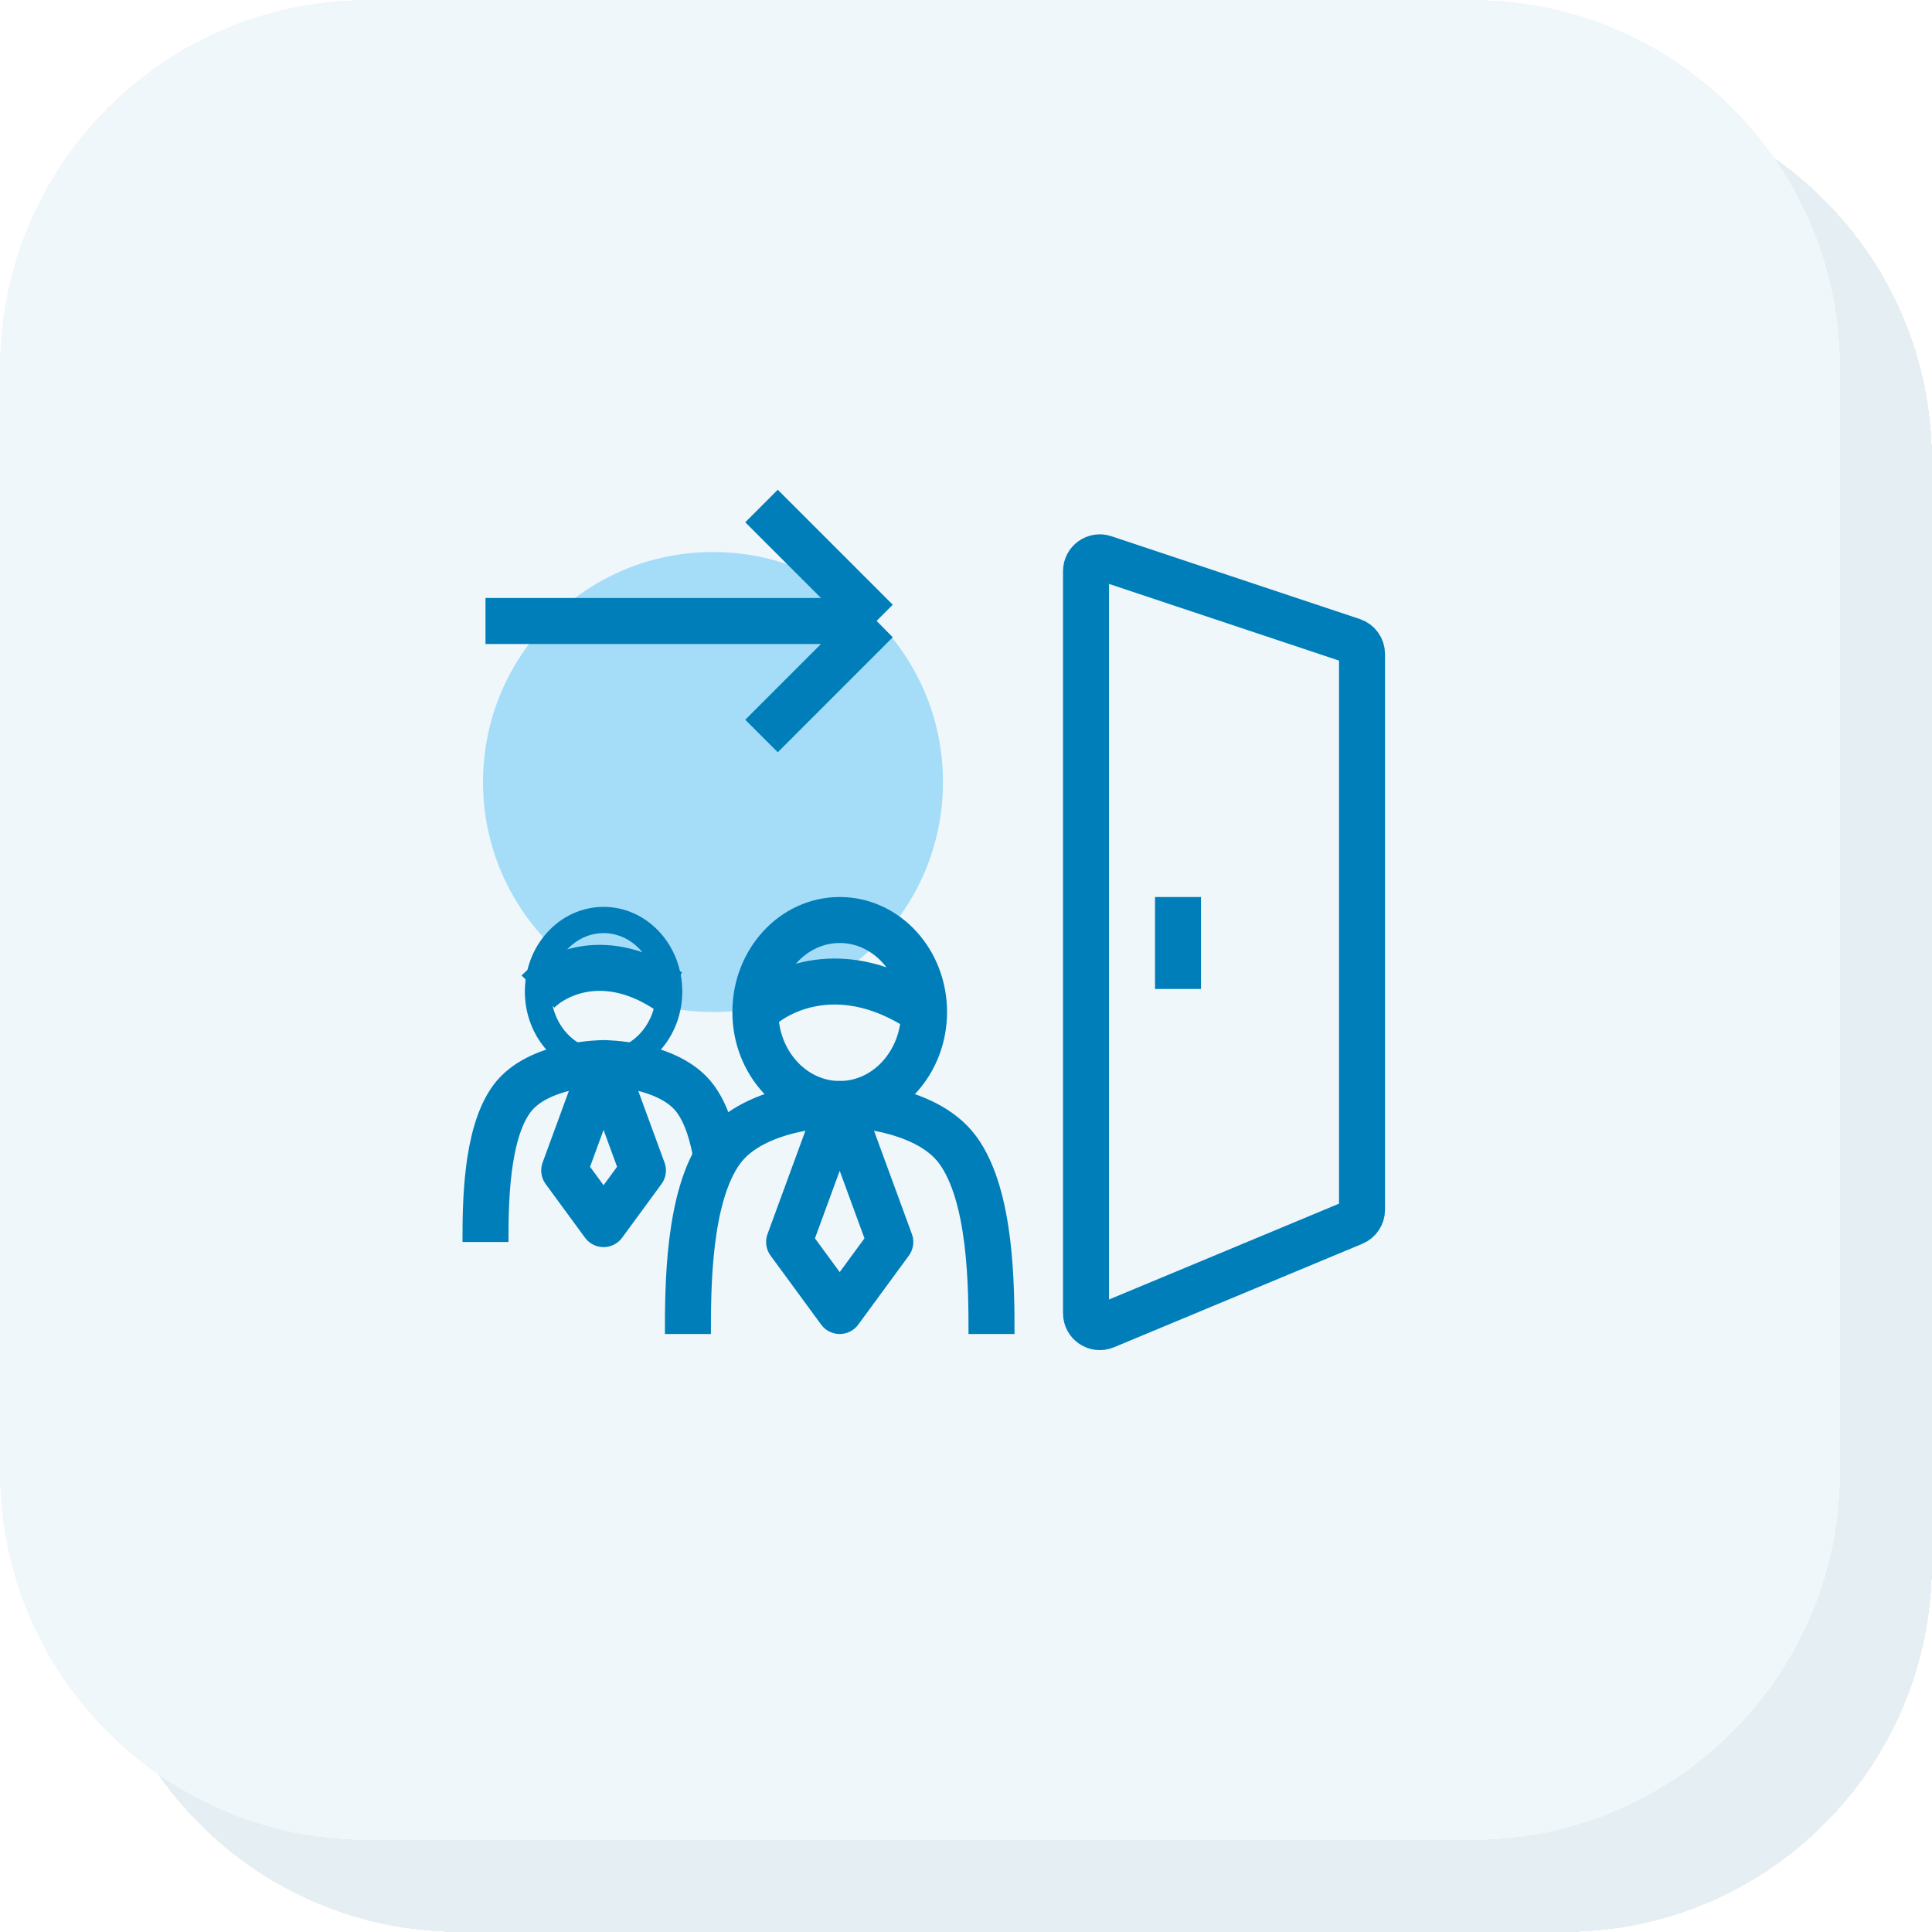
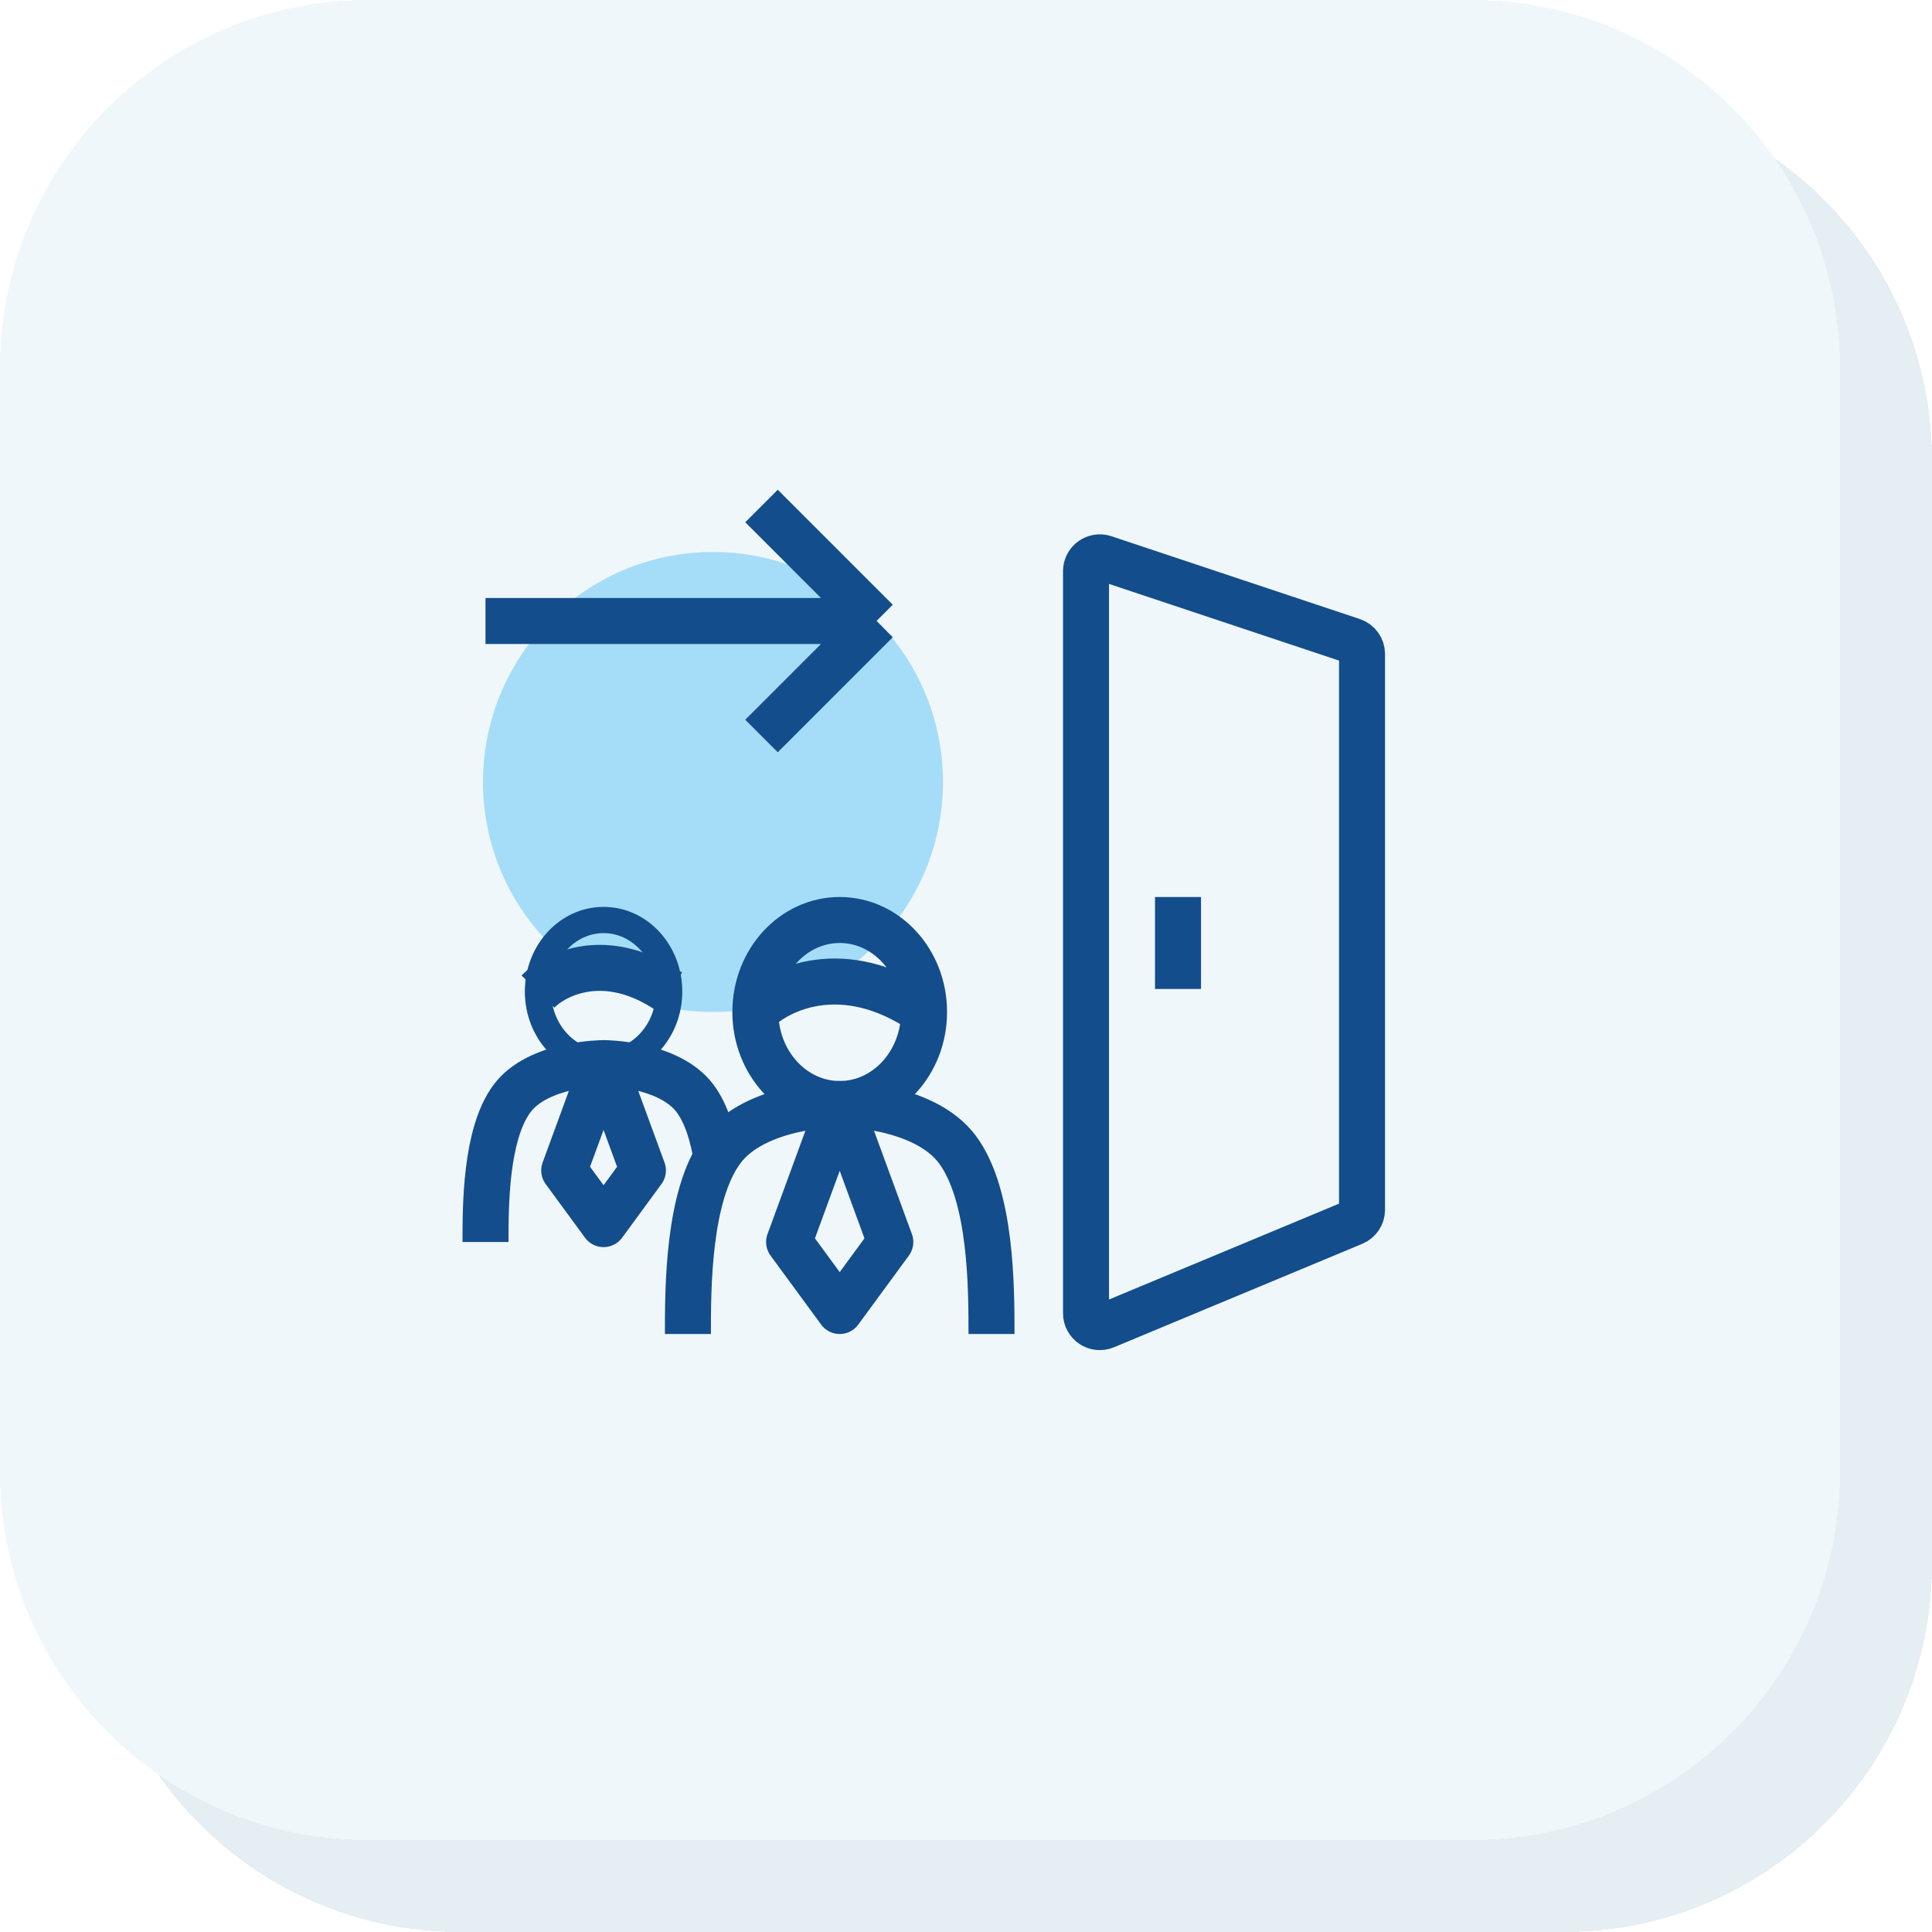
<svg xmlns="http://www.w3.org/2000/svg" width="84" height="84" viewBox="0 0 84 84" fill="none">
  <g filter="url(#filter0_d_220_1617)">
    <rect width="80" height="80" rx="16" fill="#EFF7FB" shape-rendering="crispEdges" />
    <circle cx="31" cy="34" r="10" fill="#A5DDF8" />
-     <path d="M51.218 39V43M21.109 27H38.109M38.109 27L33.109 22M38.109 27L36.109 29L33.109 32M59.218 28.433V52.6C59.218 52.842 59.072 53.061 58.848 53.154L48.048 57.654C47.653 57.819 47.218 57.528 47.218 57.1V24.833C47.218 24.423 47.619 24.134 48.007 24.263L58.807 27.863C59.052 27.945 59.218 28.174 59.218 28.433Z" stroke="#007EB9" stroke-width="2" />
-     <path d="M36.509 48C36.509 48 32.842 48 31.375 50C29.909 52 29.909 56 29.909 58M36.509 48C36.509 48 40.175 48 41.642 50C43.109 52 43.109 56 43.109 58M36.509 48C35.776 50 35.042 52 34.309 54L36.509 57L38.709 54L37.242 50L36.509 48Z" stroke="#007EB9" stroke-width="2" stroke-linejoin="round" />
-     <ellipse cx="36.509" cy="44" rx="3.667" ry="4" stroke="#007EB9" stroke-width="2" />
-     <path d="M32.842 44C33.82 43 36.656 41.6 40.175 44" stroke="#007EB9" stroke-width="2" />
-     <path d="M26.242 46.222C26.242 46.222 23.39 46.222 22.25 47.778C21.109 49.333 21.109 52.444 21.109 54M26.242 46.222C26.242 46.222 29.094 46.222 30.235 47.778C30.727 48.449 31.007 49.409 31.166 50.41M26.242 46.222C25.672 47.778 25.101 49.333 24.531 50.889L26.242 53.222L27.953 50.889L26.812 47.778L26.242 46.222Z" stroke="#007EB9" stroke-width="2" stroke-linejoin="round" />
-     <ellipse cx="26.242" cy="43.111" rx="2.852" ry="3.111" stroke="#007EB9" stroke-width="1.141" />
-     <path d="M23.39 43.111C24.151 42.334 26.356 41.245 29.094 43.111" stroke="#007EB9" stroke-width="2" />
+     <path d="M51.218 39V43M21.109 27H38.109M38.109 27L33.109 22M38.109 27L36.109 29L33.109 32M59.218 28.433V52.6C59.218 52.842 59.072 53.061 58.848 53.154L48.048 57.654C47.653 57.819 47.218 57.528 47.218 57.1V24.833C47.218 24.423 47.619 24.134 48.007 24.263L58.807 27.863C59.052 27.945 59.218 28.174 59.218 28.433Z" stroke="#134D8B" stroke-width="2" />
+     <path d="M36.509 48C36.509 48 32.842 48 31.375 50C29.909 52 29.909 56 29.909 58M36.509 48C36.509 48 40.175 48 41.642 50C43.109 52 43.109 56 43.109 58M36.509 48C35.776 50 35.042 52 34.309 54L36.509 57L38.709 54L37.242 50L36.509 48Z" stroke="#134D8B" stroke-width="2" stroke-linejoin="round" />
+     <ellipse cx="36.509" cy="44" rx="3.667" ry="4" stroke="#134D8B" stroke-width="2" />
+     <path d="M32.842 44C33.82 43 36.656 41.6 40.175 44" stroke="#134D8B" stroke-width="2" />
+     <path d="M26.242 46.222C26.242 46.222 23.39 46.222 22.25 47.778C21.109 49.333 21.109 52.444 21.109 54M26.242 46.222C26.242 46.222 29.094 46.222 30.235 47.778C30.727 48.449 31.007 49.409 31.166 50.41M26.242 46.222C25.672 47.778 25.101 49.333 24.531 50.889L26.242 53.222L27.953 50.889L26.812 47.778L26.242 46.222Z" stroke="#134D8B" stroke-width="2" stroke-linejoin="round" />
+     <ellipse cx="26.242" cy="43.111" rx="2.852" ry="3.111" stroke="#134D8B" stroke-width="1.141" />
+     <path d="M23.39 43.111C24.151 42.334 26.356 41.245 29.094 43.111" stroke="#134D8B" stroke-width="2" />
  </g>
  <defs>
    <filter id="filter0_d_220_1617" x="0" y="0" width="84" height="84" filterUnits="userSpaceOnUse" color-interpolation-filters="sRGB">
      <feFlood flood-opacity="0" result="BackgroundImageFix" />
      <feColorMatrix in="SourceAlpha" type="matrix" values="0 0 0 0 0 0 0 0 0 0 0 0 0 0 0 0 0 0 127 0" result="hardAlpha" />
      <feOffset dx="4" dy="4" />
      <feComposite in2="hardAlpha" operator="out" />
      <feColorMatrix type="matrix" values="0 0 0 0 0 0 0 0 0 0.346 0 0 0 0 0.508 0 0 0 0.1 0" />
      <feBlend mode="normal" in2="BackgroundImageFix" result="effect1_dropShadow_220_1617" />
      <feBlend mode="normal" in="SourceGraphic" in2="effect1_dropShadow_220_1617" result="shape" />
    </filter>
  </defs>
</svg>
